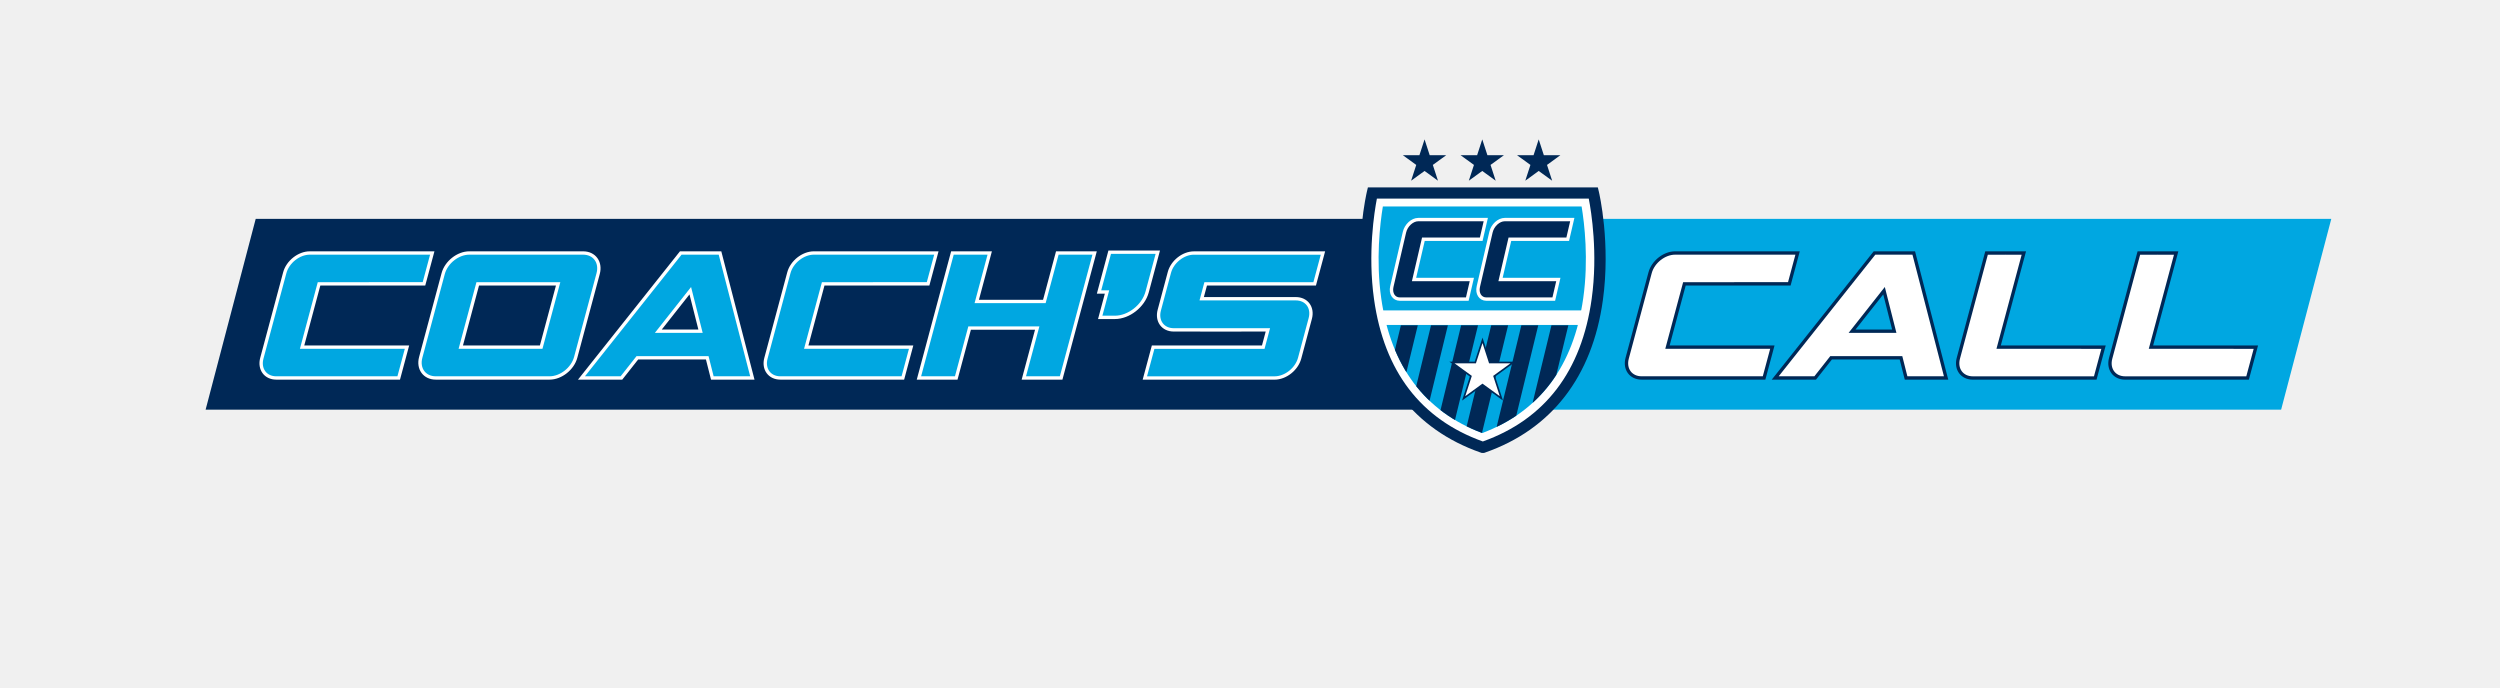
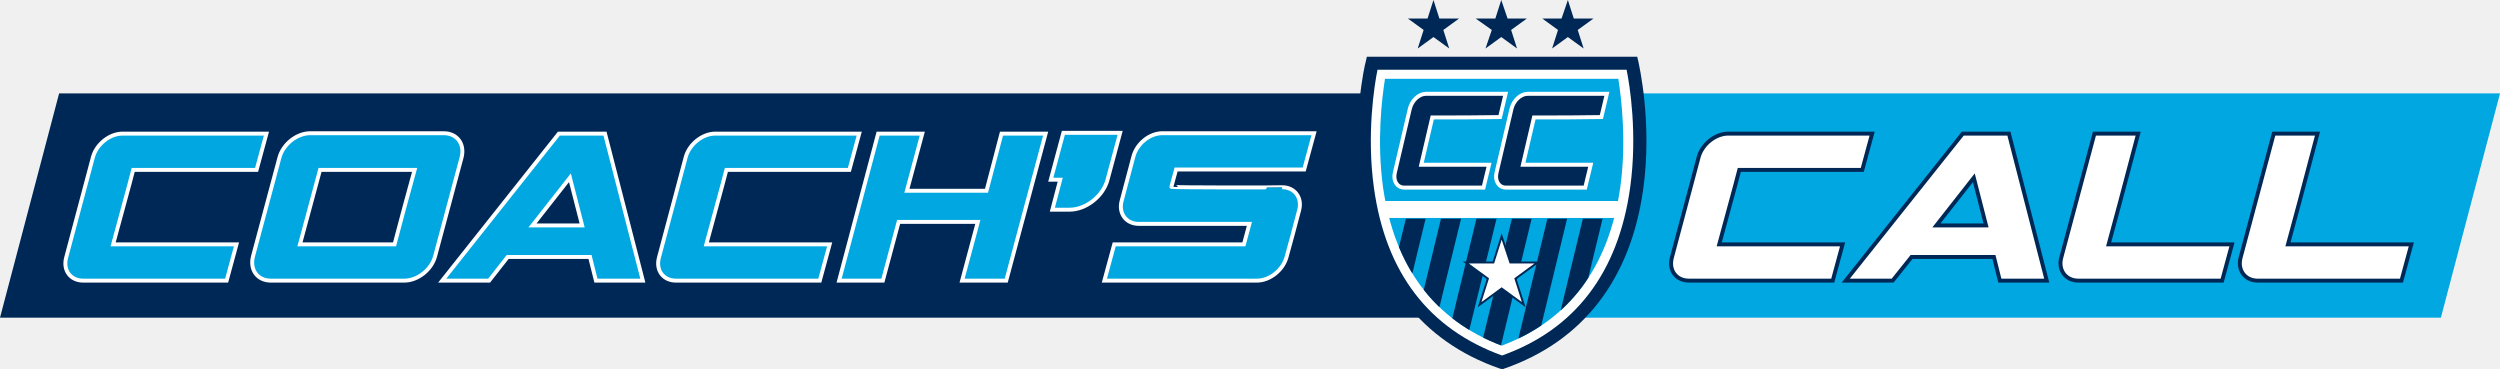
- <svg xmlns="http://www.w3.org/2000/svg" xmlns:xlink="http://www.w3.org/1999/xlink" version="1.1" x="0px" y="0px" viewBox="0 0 745.97 205.01" style="enable-background:new 0 0 745.97 205.01;" xml:space="preserve">
+ <svg xmlns="http://www.w3.org/2000/svg" xmlns:xlink="http://www.w3.org/1999/xlink" version="1.1" id="Layer_1" x="0px" y="0px" viewBox="0 0 634.3 93.6" style="enable-background:new 0 0 634.3 93.6;" xml:space="preserve">
  <style type="text/css">
	.st0{fill-rule:evenodd;clip-rule:evenodd;fill:#00A7E1;}
	.st1{fill-rule:evenodd;clip-rule:evenodd;fill:#002856;}
	.st2{fill-rule:evenodd;clip-rule:evenodd;fill:#00A7E1;stroke:#FFFFFF;stroke-miterlimit:10;}
	.st3{fill-rule:evenodd;clip-rule:evenodd;fill:#FFFFFF;stroke:#002856;stroke-miterlimit:10;}
	.st4{fill-rule:evenodd;clip-rule:evenodd;fill:#FFFFFF;}
	.st5{fill:#002856;}
	.st6{fill-rule:evenodd;clip-rule:evenodd;fill:#002856;stroke:#FFFFFF;stroke-width:1.006;stroke-miterlimit:10;}
- 	.st7{clip-path:url(#SVGID_2_);}
- 	.st8{fill:#FFFFFF;stroke:#002856;stroke-width:0.503;stroke-miterlimit:10;}
+ 	.st7{clip-path:url(#SVGID_00000093144705630372538540000000193391494811341756_);}
+ 	.st8{clip-path:url(#SVGID_00000072961703915092250840000008367931902911769749_);}
+ 	.st9{clip-path:url(#SVGID_00000139294344167444891830000012312890721475046798_);}
+ 	.st10{clip-path:url(#SVGID_00000179612030663346085290000008141226650289857191_);}
+ 	.st11{clip-path:url(#SVGID_00000042734853284822882690000004840093065130610063_);}
+ 	.st12{clip-path:url(#SVGID_00000139990387234825750810000017934032727981209521_);}
+ 	.st13{fill:#FFFFFF;stroke:#002856;stroke-width:0.503;stroke-miterlimit:10;}
</style>
  <g id="Base_and_Tag">
-     <polygon class="st0" points="695.63,65.31 442.07,65.31 427.19,122.24 680.66,122.24  " />
-     <polygon class="st1" points="442.05,65.31 76.3,65.31 61.35,122.24 427.17,122.24  " />
-     <path class="st2" d="M130.04,112.78c-3.39,0-5.41-2.76-4.5-6.15c2.23-8.33,4.46-16.66,6.7-24.99c0.91-3.39,4.41-6.15,7.8-6.15   c11.32,0,22.63,0,33.94,0c3.39,0,5.41,2.76,4.5,6.15c-2.23,8.33-4.46,16.66-6.7,24.99c-0.91,3.39-4.41,6.15-7.8,6.15   C152.67,112.78,141.36,112.78,130.04,112.78L130.04,112.78z M142.55,84.7c-3.03,11.31-1.85,6.92-5.06,18.88c8,0,15.99,0,23.99,0   c3.21-11.96,2.03-7.57,5.06-18.88C158.54,84.7,150.54,84.7,142.55,84.7z" />
-     <path class="st3" d="M596.37,103.58c4.09-15.25,0.75-2.81,7.52-28.08c-13.37,0,2.24,0-11.13,0l-8.41,31.4   c-0.87,3.24,1.07,5.89,4.31,5.89h36.54l2.47-9.2C617.24,103.58,606.8,103.58,596.37,103.58z" />
-     <path class="st3" d="M641.82,103.58c4.09-15.25,0.75-2.81,7.52-28.08c-13.37,0,2.24,0-11.13,0l-8.41,31.4   c-0.87,3.24,1.07,5.89,4.31,5.89h36.54l2.47-9.2C662.68,103.58,652.25,103.58,641.82,103.58z" />
-     <path class="st2" d="M386.67,89.14c3.24,0.01,5.17,2.65,4.3,5.89c-0.94,3.51-2.24,8.35-3.18,11.87c-0.87,3.24-4.22,5.89-7.47,5.89   c-13.28,0-25.44,0-38.71,0l2.47-9.2c11.33,0,21.53,0,32.86,0l1.38-5.16c-9.39,0-18.75,0.03-28.11,0c-3.23-0.01-5.16-2.65-4.29-5.89   c1.01-3.76,2.01-7.52,3.02-11.28c0.85-3.17,4.13-5.76,7.3-5.76c13.32,0,25.19,0,38.51,0l-2.47,9.2h-32.52l-1.19,4.44H386.67z" />
-     <path class="st2" d="M95.2,84.7c-1.25,4.65-2.76,10.28-5.06,18.88c10.43,0,20.87,0,31.3,0l-2.47,9.2H82.44   c-3.25,0-5.18-2.65-4.31-5.89l6.84-25.51c0.87-3.24,4.22-5.89,7.47-5.89h36.54l-2.47,9.2C116.07,84.7,105.63,84.7,95.2,84.7z" />
-     <path class="st3" d="M502.61,84.7c-1.25,4.65-2.76,10.28-5.06,18.88c10.43,0,20.87,0,31.3,0l-2.47,9.2h-36.54   c-3.25,0-5.18-2.65-4.31-5.89l6.84-25.51c0.87-3.24,4.22-5.89,7.47-5.89h36.54l-2.47,9.2C523.48,84.7,513.04,84.7,502.61,84.7z" />
-     <path class="st2" d="M245.63,84.7c-1.25,4.65-2.76,10.28-5.06,18.88c10.43,0,20.87,0,31.3,0l-2.47,9.2h-36.54   c-3.25,0-5.18-2.65-4.31-5.89l6.84-25.51c0.87-3.24,4.22-5.89,7.47-5.89h36.54l-2.47,9.2C266.5,84.7,256.06,84.7,245.63,84.7z" />
-     <polygon class="st2" points="284.19,75.49 295.32,75.49 291.45,89.96 311.62,89.96 315.49,75.49 326.62,75.49 316.63,112.78    305.5,112.78 309.49,97.89 289.32,97.89 285.33,112.78 274.2,112.78  " />
-     <path class="st2" d="M224.49,112.78h-11.94l-1.52-6.02h-20.85l-4.75,6.02H173.5l29.63-37.29h11.71L224.49,112.78L224.49,112.78z    M209.03,98.83l-3.06-12.09l-9.54,12.09H209.03z" />
-     <path class="st3" d="M580.69,112.78h-11.94l-1.52-6.02h-20.85l-4.75,6.02H529.7l29.63-37.29h11.71L580.69,112.78L580.69,112.78z    M565.23,98.83l-3.06-12.09l-9.54,12.09H565.23z" />
-     <path class="st2" d="M331.12,75.26h14.35l-3.18,11.87h0c-1.11,4.15-5.45,7.57-9.63,7.57h-4.37l2.03-7.57h-2.38L331.12,75.26z" />
+     <polygon class="st0" points="634.3,23.7 380.7,23.7 365.8,80.6 619.3,80.6  " />
+     <polygon class="st1" points="380.7,23.7 15,23.7 0,80.6 365.8,80.6  " />
+     <path class="st2" d="M68.7,71.2c-3.4,0-5.4-2.8-4.5-6.2c2.2-8.3,4.5-16.7,6.7-25c0.9-3.4,4.4-6.2,7.8-6.2c11.3,0,22.6,0,33.9,0   c3.4,0,5.4,2.8,4.5,6.2c-2.2,8.3-4.5,16.7-6.7,25c-0.9,3.4-4.4,6.2-7.8,6.2C91.3,71.2,80,71.2,68.7,71.2L68.7,71.2z M81.2,43.1   c-3,11.3-1.9,6.9-5.1,18.9c8,0,16,0,24,0c3.2-12,2-7.6,5.1-18.9C97.2,43.1,89.2,43.1,81.2,43.1z" />
+     <path class="st3" d="M535,62c4.1-15.2,0.8-2.8,7.5-28.1c-13.4,0,2.2,0-11.1,0L523,65.3c-0.9,3.2,1.1,5.9,4.3,5.9h36.5l2.5-9.2   C555.9,62,545.5,62,535,62z" />
+     <path class="st3" d="M580.5,62c4.1-15.2,0.8-2.8,7.5-28.1c-13.4,0,2.2,0-11.1,0l-8.4,31.4c-0.9,3.2,1.1,5.9,4.3,5.9h36.5l2.5-9.2   C601.3,62,590.9,62,580.5,62z" />
+     <path class="st2" d="M325.3,47.5c3.2,0,5.2,2.7,4.3,5.9c-0.9,3.5-2.2,8.3-3.2,11.9c-0.9,3.2-4.2,5.9-7.5,5.9c-13.3,0-25.4,0-38.7,0   l2.5-9.2c11.3,0,21.5,0,32.9,0l1.4-5.2c-9.4,0-18.8,0-28.1,0c-3.2,0-5.2-2.7-4.3-5.9c1-3.8,2-7.5,3-11.3c0.9-3.2,4.1-5.8,7.3-5.8   c13.3,0,25.2,0,38.5,0l-2.5,9.2h-32.5l-1.2,4.4C297.2,47.6,325.3,47.6,325.3,47.5z" />
+     <path class="st2" d="M33.8,43.1c-1.2,4.7-2.8,10.3-5.1,18.9c10.4,0,20.9,0,31.3,0l-2.5,9.2H21.1c-3.2,0-5.2-2.6-4.3-5.9l6.8-25.5   c0.9-3.2,4.2-5.9,7.5-5.9h36.5l-2.5,9.2C54.7,43.1,44.3,43.1,33.8,43.1z" />
+     <path class="st3" d="M441.3,43.1c-1.2,4.7-2.8,10.3-5.1,18.9c10.4,0,20.9,0,31.3,0l-2.5,9.2h-36.5c-3.2,0-5.2-2.6-4.3-5.9l6.8-25.5   c0.9-3.2,4.2-5.9,7.5-5.9H475l-2.5,9.2C462.1,43.1,451.7,43.1,441.3,43.1z" />
+     <path class="st2" d="M184.3,43.1c-1.2,4.7-2.8,10.3-5.1,18.9c10.4,0,20.9,0,31.3,0l-2.5,9.2h-36.5c-3.2,0-5.2-2.6-4.3-5.9l6.8-25.5   c0.9-3.2,4.2-5.9,7.5-5.9H218l-2.5,9.2C205.1,43.1,194.7,43.1,184.3,43.1z" />
+     <polygon class="st2" points="222.8,33.9 234,33.9 230.1,48.4 250.3,48.4 254.1,33.9 265.3,33.9 255.3,71.2 244.1,71.2 248.1,56.3    228,56.3 224,71.2 212.9,71.2  " />
+     <path class="st2" d="M163.1,71.2h-11.9l-1.5-6h-20.9l-4.7,6h-11.9l29.6-37.3h11.7L163.1,71.2L163.1,71.2z M147.7,57.2l-3.1-12.1   l-9.5,12.1H147.7z" />
+     <path class="st3" d="M519.3,71.2h-11.9l-1.5-6H485l-4.8,6h-11.9L498,33.9h11.7L519.3,71.2L519.3,71.2z M503.9,57.2l-3.1-12.1   l-9.5,12.1H503.9z" />
+     <path class="st2" d="M269.8,33.7h14.4l-3.2,11.9l0,0c-1.1,4.2-5.5,7.6-9.6,7.6h-4.4l2-7.6h-2.4L269.8,33.7z" />
  </g>
  <g id="Crest">
    <g>
      <g>
        <g>
-           <path class="st4" d="M442.53,133.48c46.99-16.37,32.92-75.9,32.92-75.9h-32.98h-32.98c0,0-14.08,59.52,32.92,75.9H442.53z" />
-           <path class="st5" d="M442.82,135.15h-0.69l-0.27-0.09c-19.85-6.92-32.01-22.63-35.19-45.44c-2.37-17.04,1.05-31.8,1.19-32.42      l0.31-1.29h68.6l0.31,1.29c0.15,0.62,3.56,15.38,1.19,32.42c-3.17,22.81-15.34,38.52-35.19,45.44L442.82,135.15z M410.85,59.25      c-0.76,3.94-2.77,16.37-0.86,30c3.02,21.55,13.95,35.84,32.47,42.48c18.55-6.64,29.48-20.96,32.48-42.57      c1.89-13.61-0.11-25.98-0.87-29.9H410.85z" />
+           <path class="st4" d="M381.2,91.9c47-16.4,32.9-75.9,32.9-75.9h-33h-33c0,0-14.1,59.5,32.9,75.9H381.2z" />
+           <path class="st5" d="M381.5,93.6h-0.7l-0.3-0.1c-19.9-6.9-32-22.6-35.2-45.4c-2.4-17,1-31.8,1.2-32.4l0.3-1.3h68.6l0.3,1.3      c0.1,0.6,3.6,15.4,1.2,32.4c-3.2,22.8-15.3,38.5-35.2,45.4L381.5,93.6z M349.5,17.7c-0.8,3.9-2.8,16.4-0.9,30      c3,21.6,14,35.8,32.5,42.5c18.5-6.6,29.5-21,32.5-42.6c1.9-13.6-0.1-26-0.9-29.9L349.5,17.7L349.5,17.7z" />
        </g>
      </g>
-       <polygon class="st5" points="425.07,41.59 426.6,46.3 431.55,46.3 427.54,49.21 429.07,53.92 425.07,51.01 421.06,53.92     422.59,49.21 418.58,46.3 423.54,46.3   " />
-       <polygon class="st5" points="442.29,41.59 443.82,46.3 448.77,46.3 444.76,49.21 446.29,53.92 442.29,51.01 438.28,53.92     439.81,49.21 435.8,46.3 440.76,46.3   " />
-       <polygon class="st5" points="459.13,41.59 460.66,46.3 465.61,46.3 461.61,49.21 463.14,53.92 459.13,51.01 455.13,53.92     456.66,49.21 452.65,46.3 457.6,46.3   " />
-       <path class="st0" d="M471.93,61.6h-29.65h-29.65c-0.84,5.1-2.13,15.85-0.48,27.45c2.87,20.24,13.01,33.74,30.13,40.17    c17.12-6.43,27.25-19.94,30.13-40.17C474.06,77.45,472.78,66.7,471.93,61.6z" />
-       <path class="st6" d="M424.72,71.39c-0.69,2.96-1.52,6.54-2.79,12.01c5.75,0,11.5,0,17.25,0l-1.36,5.85h-20.13    c-1.79,0-2.86-1.68-2.38-3.75l3.77-16.23c0.48-2.06,2.33-3.75,4.12-3.75h20.14l-1.36,5.86C436.22,71.39,430.47,71.39,424.72,71.39    z" />
-       <path class="st6" d="M450.53,71.39c-0.69,2.96-1.52,6.54-2.79,12.01c5.75,0,11.5,0,17.25,0l-1.36,5.85H443.5    c-1.79,0-2.86-1.68-2.38-3.75l3.77-16.23c0.48-2.06,2.33-3.75,4.12-3.75h20.14l-1.36,5.86C462.03,71.39,456.28,71.39,450.53,71.39    z" />
-       <rect x="411.82" y="92.62" class="st4" width="61.17" height="4.34" />
+       <polygon class="st5" points="363.7,0 365.2,4.7 370.2,4.7 366.2,7.6 367.7,12.3 363.7,9.4 359.7,12.3 361.2,7.6 357.2,4.7     362.2,4.7   " />
+       <polygon class="st5" points="380.9,0 382.5,4.7 387.4,4.7 383.4,7.6 384.9,12.3 380.9,9.4 376.9,12.3 378.5,7.6 374.4,4.7     379.4,4.7   " />
+       <polygon class="st5" points="397.8,0 399.3,4.7 404.3,4.7 400.3,7.6 401.8,12.3 397.8,9.4 393.8,12.3 395.3,7.6 391.3,4.7     396.2,4.7   " />
+       <path class="st0" d="M410.6,20h-29.6h-29.6c-0.8,5.1-2.1,15.8-0.5,27.5c2.9,20.2,13,33.7,30.1,40.2c17.1-6.4,27.2-19.9,30.1-40.2    C412.7,35.9,411.4,25.1,410.6,20z" />
+       <path class="st6" d="M363.4,29.8c-0.7,3-1.5,6.5-2.8,12c5.8,0,11.5,0,17.2,0l-1.4,5.8h-20.1c-1.8,0-2.9-1.7-2.4-3.8l3.8-16.2    c0.5-2.1,2.3-3.8,4.1-3.8H382l-1.4,5.9C374.9,29.8,369.1,29.8,363.4,29.8z" />
+       <path class="st6" d="M389.2,29.8c-0.7,3-1.5,6.5-2.8,12c5.8,0,11.5,0,17.2,0l-1.4,5.8h-20.1c-1.8,0-2.9-1.7-2.4-3.8l3.8-16.2    c0.5-2.1,2.3-3.8,4.1-3.8h20.1l-1.4,5.9C400.7,29.8,394.9,29.8,389.2,29.8z" />
+       <rect x="350.5" y="51" class="st4" width="61.2" height="4.3" />
      <g>
-         <defs>
-           <path id="SVGID_1_" d="M471.93,61.6h-29.65h-29.65c-0.84,5.1-2.13,15.85-0.48,27.45c2.87,20.24,13.01,33.74,30.13,40.17      c17.12-6.43,27.25-19.94,30.13-40.17C474.06,77.45,472.78,66.7,471.93,61.6z" />
-         </defs>
-         <clipPath id="SVGID_2_">
-           <use xlink:href="#SVGID_1_" style="overflow:visible;" />
-         </clipPath>
-         <g class="st7">
-           <polygon class="st1" points="418.01,97.08 409.78,130.95 414.82,130.96 423.05,97.08     " />
+         <g>
+           <defs>
+             <path id="SVGID_1_" d="M410.6,20h-29.6h-29.6c-0.8,5.1-2.1,15.8-0.5,27.5c2.9,20.2,13,33.7,30.1,40.2       c17.1-6.4,27.2-19.9,30.1-40.2C412.7,35.9,411.4,25.1,410.6,20z" />
+           </defs>
+           <clipPath id="SVGID_00000099650057324197918900000000097217185651266977_">
+             <use xlink:href="#SVGID_1_" style="overflow:visible;" />
+           </clipPath>
+           <g style="clip-path:url(#SVGID_00000099650057324197918900000000097217185651266977_);">
+             <polygon class="st1" points="356.7,55.5 348.4,89.4 353.5,89.4 361.7,55.5      " />
+           </g>
        </g>
-         <g class="st7">
-           <polygon class="st1" points="427,97.08 418.76,130.95 423.8,130.96 432.03,97.08     " />
+         <g>
+           <defs>
+             <path id="SVGID_00000135653635493271589130000011219965393190961598_" d="M410.6,20h-29.6h-29.6c-0.8,5.1-2.1,15.8-0.5,27.5       c2.9,20.2,13,33.7,30.1,40.2c17.1-6.4,27.2-19.9,30.1-40.2C412.7,35.9,411.4,25.1,410.6,20z" />
+           </defs>
+           <clipPath id="SVGID_00000127030644565702385390000016389608555670208159_">
+             <use xlink:href="#SVGID_00000135653635493271589130000011219965393190961598_" style="overflow:visible;" />
+           </clipPath>
+           <g style="clip-path:url(#SVGID_00000127030644565702385390000016389608555670208159_);">
+             <polygon class="st1" points="365.6,55.5 357.4,89.4 362.4,89.4 370.7,55.5      " />
+           </g>
        </g>
-         <g class="st7">
-           <polygon class="st1" points="435.98,97.08 427.75,130.95 432.78,130.96 441.02,97.08     " />
+         <g>
+           <defs>
+             <path id="SVGID_00000057112608149156510950000002662213578842104234_" d="M410.6,20h-29.6h-29.6c-0.8,5.1-2.1,15.8-0.5,27.5       c2.9,20.2,13,33.7,30.1,40.2c17.1-6.4,27.2-19.9,30.1-40.2C412.7,35.9,411.4,25.1,410.6,20z" />
+           </defs>
+           <clipPath id="SVGID_00000127740515474779821780000007629776708455394739_">
+             <use xlink:href="#SVGID_00000057112608149156510950000002662213578842104234_" style="overflow:visible;" />
+           </clipPath>
+           <g style="clip-path:url(#SVGID_00000127740515474779821780000007629776708455394739_);">
+             <polygon class="st1" points="374.6,55.5 366.4,89.4 371.4,89.4 379.7,55.5      " />
+           </g>
        </g>
-         <g class="st7">
-           <polygon class="st1" points="444.96,97.08 436.73,130.95 441.77,130.96 450,97.08     " />
+         <g>
+           <defs>
+             <path id="SVGID_00000168085230366730916360000005139417836496280218_" d="M410.6,20h-29.6h-29.6c-0.8,5.1-2.1,15.8-0.5,27.5       c2.9,20.2,13,33.7,30.1,40.2c17.1-6.4,27.2-19.9,30.1-40.2C412.7,35.9,411.4,25.1,410.6,20z" />
+           </defs>
+           <clipPath id="SVGID_00000145742255904439775960000018000781779522480020_">
+             <use xlink:href="#SVGID_00000168085230366730916360000005139417836496280218_" style="overflow:visible;" />
+           </clipPath>
+           <g style="clip-path:url(#SVGID_00000145742255904439775960000018000781779522480020_);">
+             <polygon class="st1" points="383.6,55.5 375.4,89.4 380.4,89.4 388.6,55.5      " />
+           </g>
        </g>
-         <g class="st7">
-           <polygon class="st1" points="453.95,97.08 445.71,130.95 450.75,130.96 458.99,97.08     " />
+         <g>
+           <defs>
+             <path id="SVGID_00000165199593616890914600000012721019980161876364_" d="M410.6,20h-29.6h-29.6c-0.8,5.1-2.1,15.8-0.5,27.5       c2.9,20.2,13,33.7,30.1,40.2c17.1-6.4,27.2-19.9,30.1-40.2C412.7,35.9,411.4,25.1,410.6,20z" />
+           </defs>
+           <clipPath id="SVGID_00000143593671371785681970000010065995042140496260_">
+             <use xlink:href="#SVGID_00000165199593616890914600000012721019980161876364_" style="overflow:visible;" />
+           </clipPath>
+           <g style="clip-path:url(#SVGID_00000143593671371785681970000010065995042140496260_);">
+             <polygon class="st1" points="392.6,55.5 384.4,89.4 389.4,89.4 397.6,55.5      " />
+           </g>
        </g>
-         <g class="st7">
-           <polygon class="st1" points="462.93,97.08 454.7,130.95 459.74,130.96 467.97,97.08     " />
+         <g>
+           <defs>
+             <path id="SVGID_00000122704793165768228800000008836669026077837440_" d="M410.6,20h-29.6h-29.6c-0.8,5.1-2.1,15.8-0.5,27.5       c2.9,20.2,13,33.7,30.1,40.2c17.1-6.4,27.2-19.9,30.1-40.2C412.7,35.9,411.4,25.1,410.6,20z" />
+           </defs>
+           <clipPath id="SVGID_00000023961028291742564630000001613218142566566062_">
+             <use xlink:href="#SVGID_00000122704793165768228800000008836669026077837440_" style="overflow:visible;" />
+           </clipPath>
+           <g style="clip-path:url(#SVGID_00000023961028291742564630000001613218142566566062_);">
+             <polygon class="st1" points="401.6,55.5 393.4,89.4 398.4,89.4 406.6,55.5      " />
+           </g>
        </g>
      </g>
-       <polygon class="st8" points="442.36,101.55 444.51,108.17 451.46,108.17 445.84,112.26 447.99,118.87 442.36,114.78     436.73,118.87 438.88,112.26 433.25,108.17 440.21,108.17   " />
+       <polygon class="st13" points="381,60 383.2,66.6 390.1,66.6 384.5,70.7 386.6,77.3 381,73.2 375.4,77.3 377.5,70.7 371.9,66.6     378.9,66.6   " />
    </g>
  </g>
</svg>
